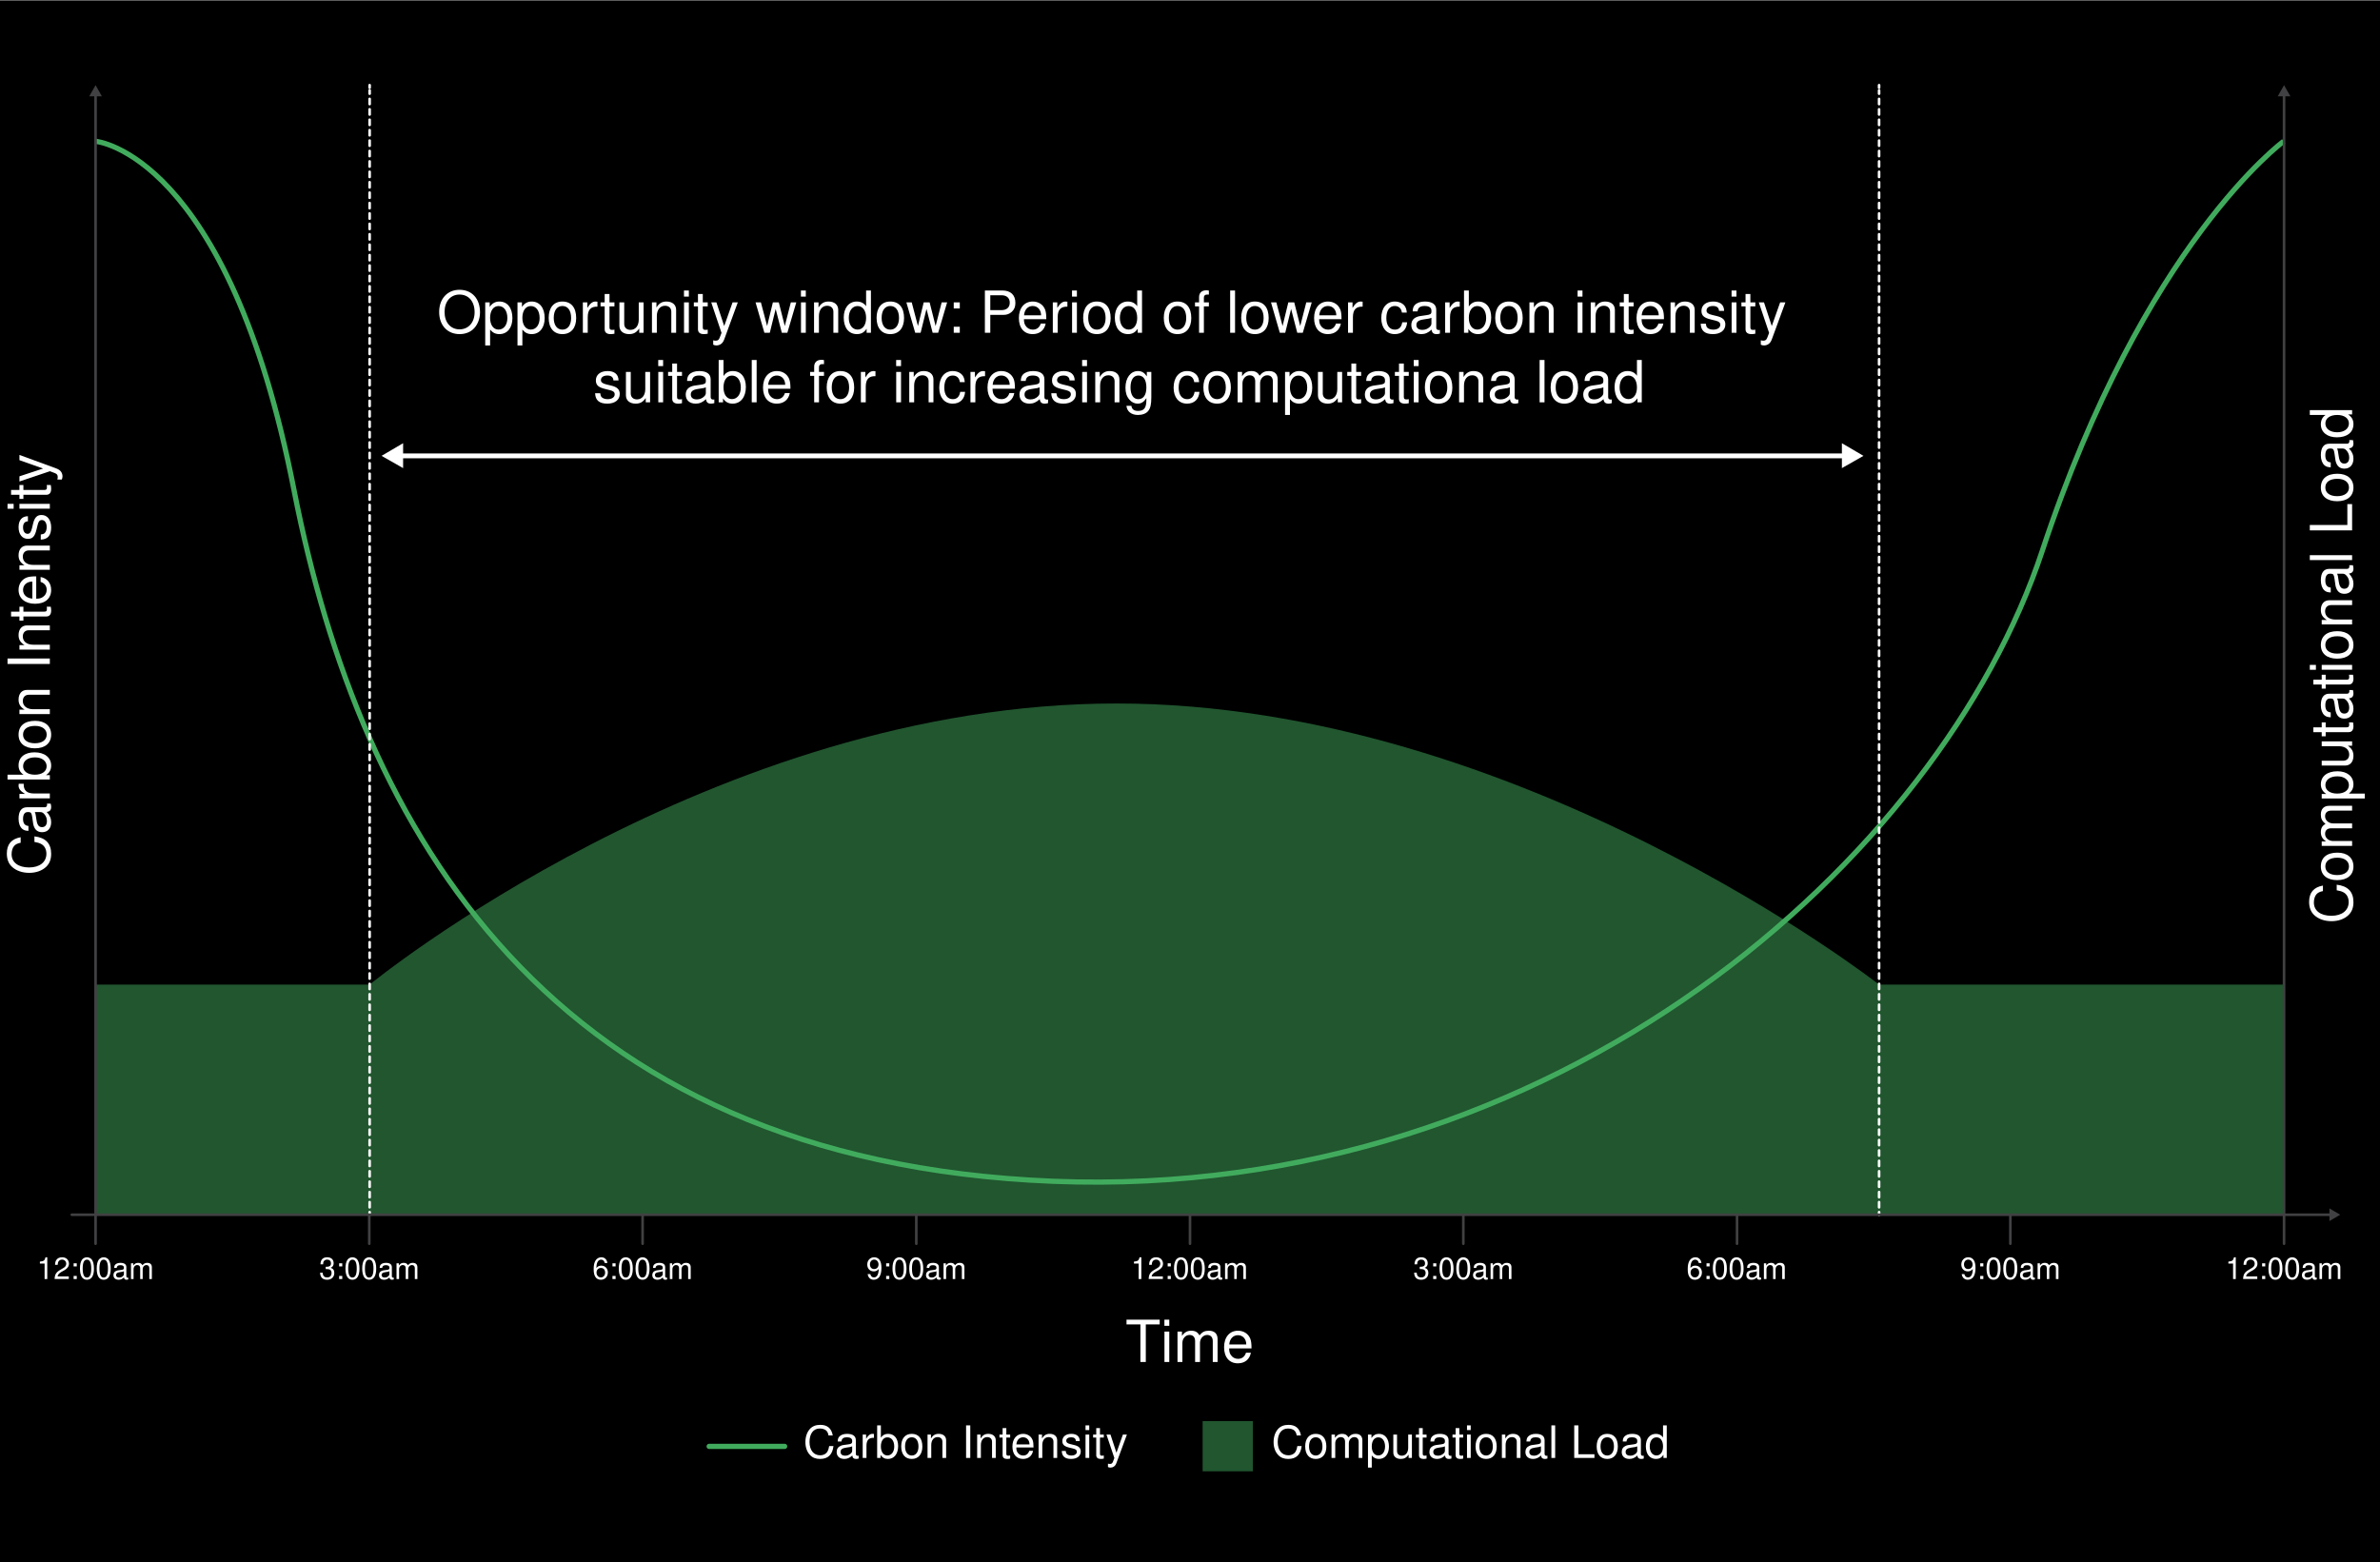
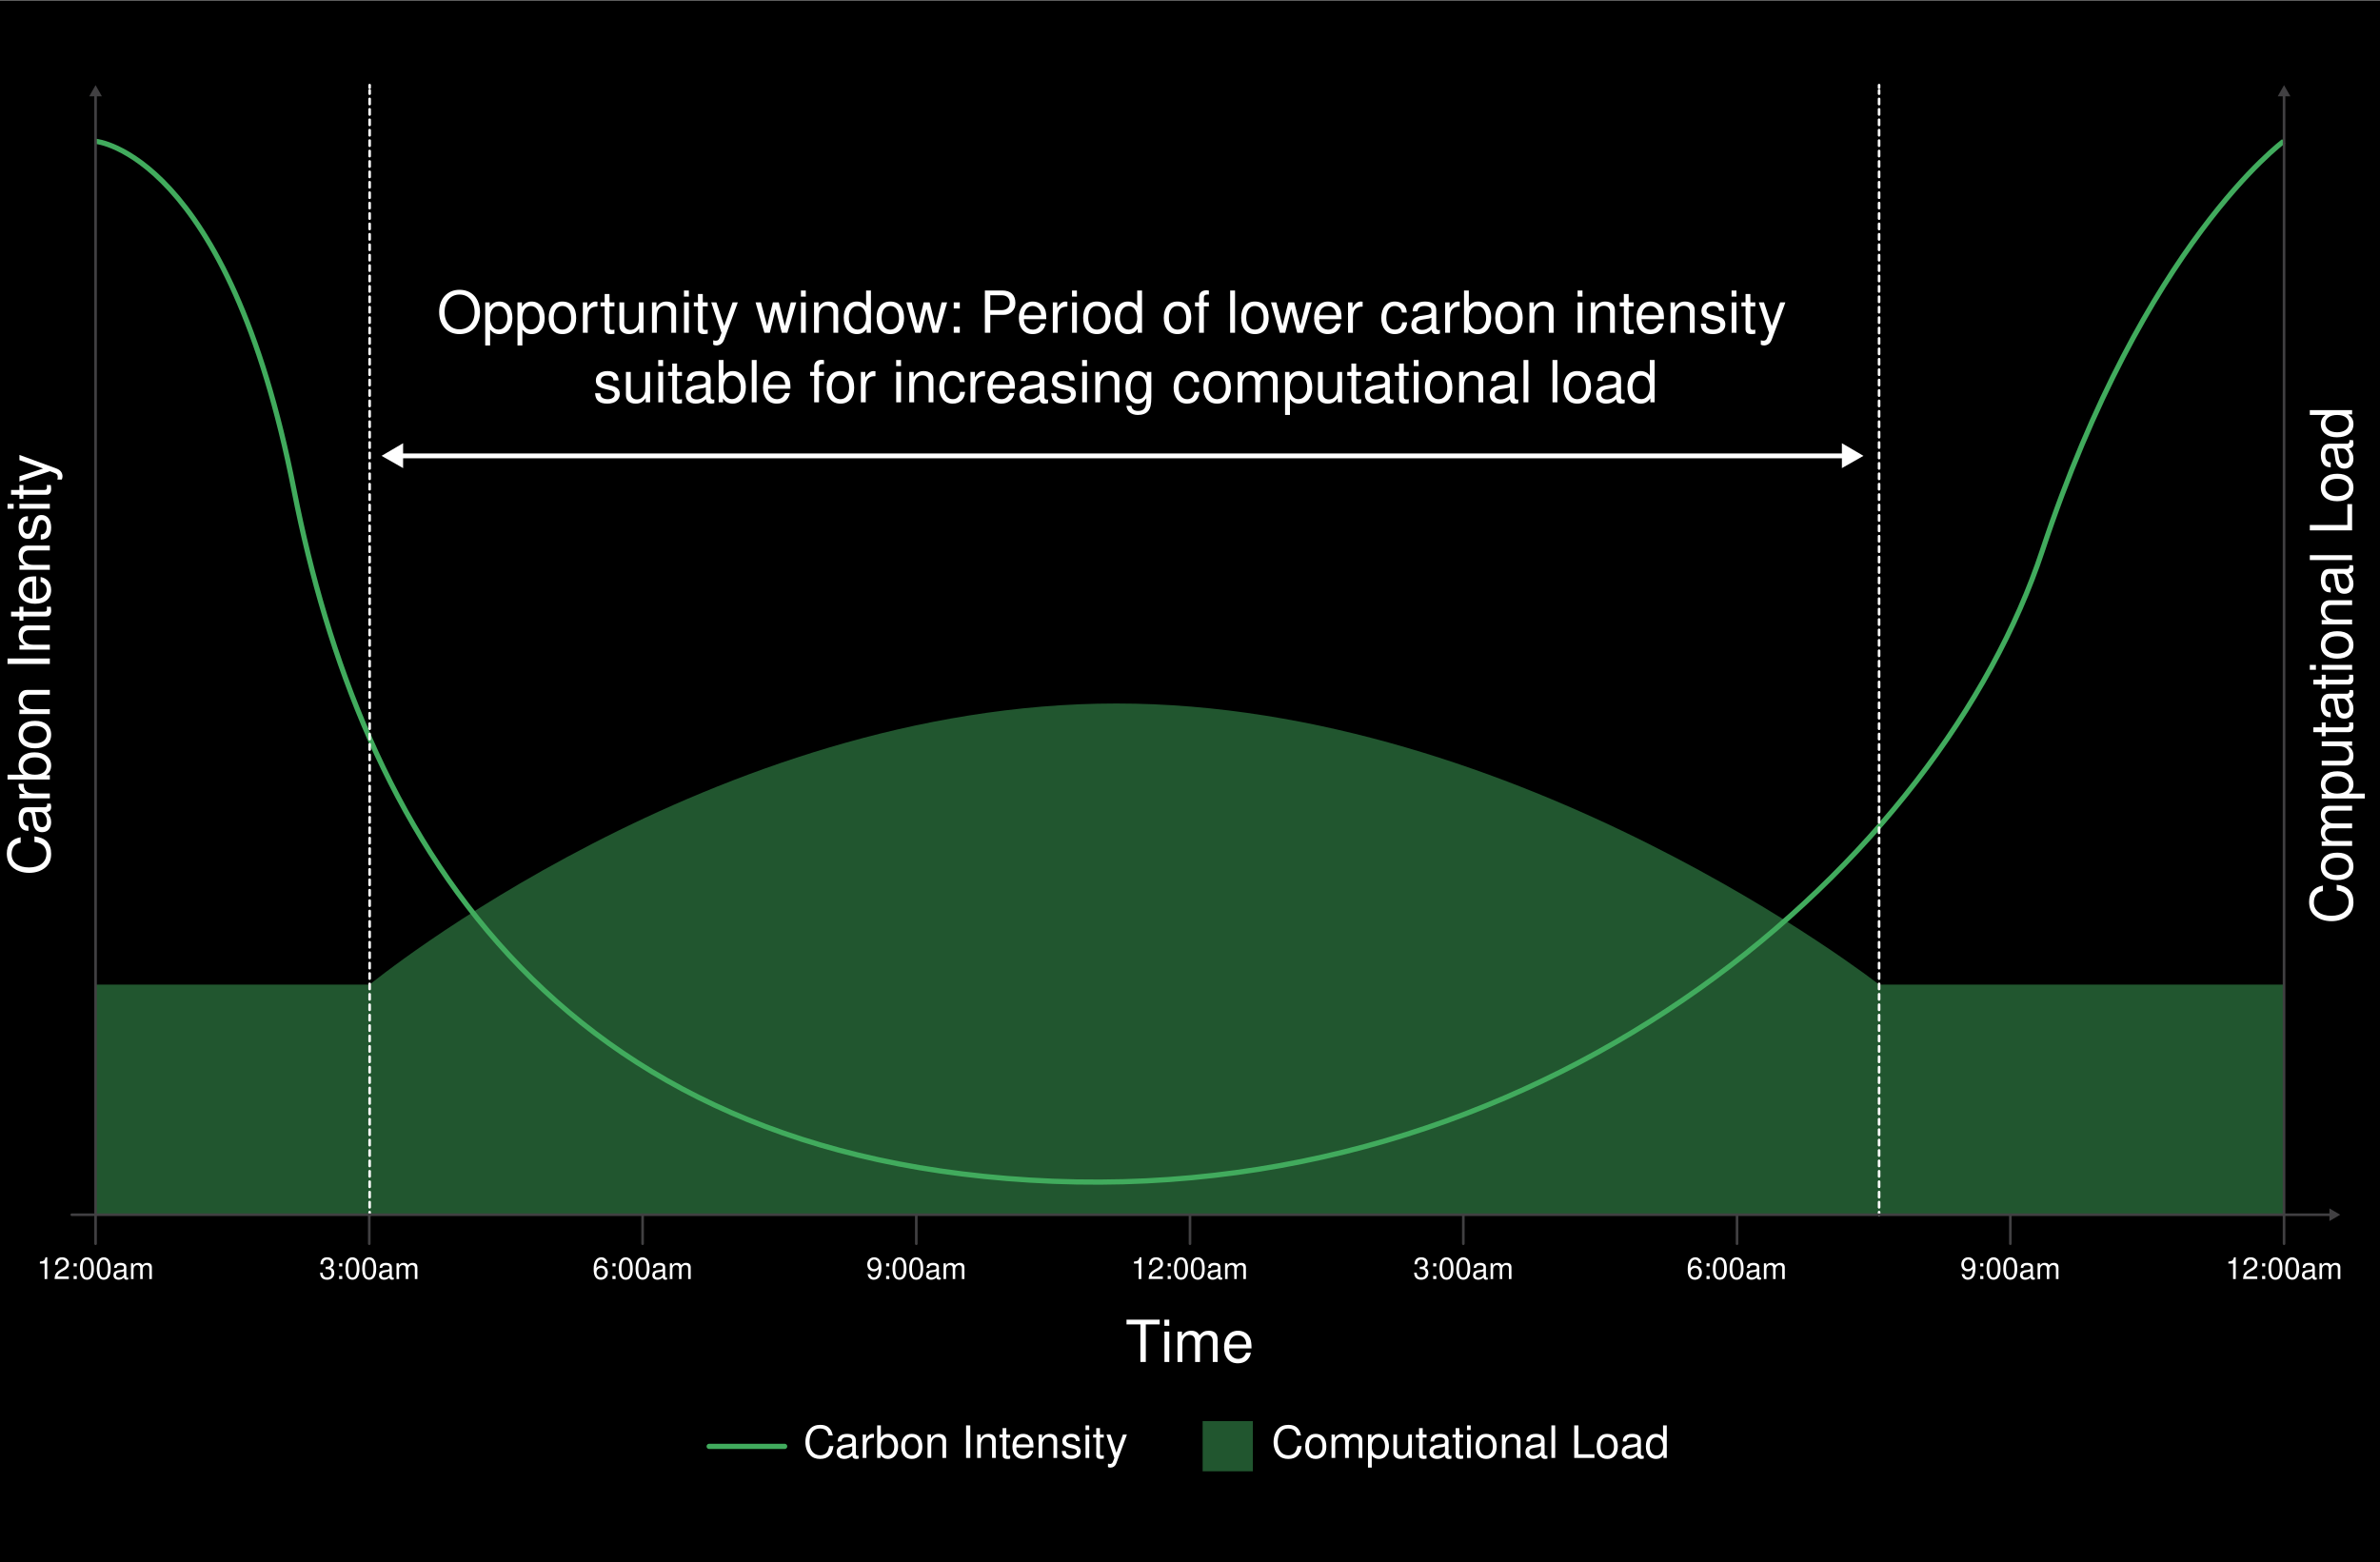
<svg xmlns="http://www.w3.org/2000/svg" id="Layer_1" version="1.1" viewBox="0 0 640 420">
  <defs>
    <style>
      .st0 {
-         font-size: 8.1px;
-       }
- 
-       .st0, .st1, .st2 {
+         font-size: 15.6px;
+       }
+ 
+       .st0, .st1, .st2, .st3, .st4 {
+         isolation: isolate;
+       }
+ 
+       .st0, .st1, .st5, .st4 {
+         fill: #fff;
+       }
+ 
+       .st0, .st1, .st4 {
        font-family: Helvetica, Helvetica;
      }

-       .st0, .st1, .st2, .st3 {
-         fill: #fff;
-       }
- 
-       .st4 {
-         stroke-dasharray: 1.4 1.4 1.4 1.4;
-       }
- 
-       .st4, .st5, .st6, .st7, .st8, .st9, .st10 {
+       .st6 {
+         stroke-dasharray: 1.4 1.4;
+       }
+ 
+       .st6, .st7, .st8, .st9, .st10, .st11, .st12 {
        fill: none;
        stroke-miterlimit: 10;
      }

-       .st4, .st5, .st7, .st8, .st9, .st10 {
+       .st6, .st7, .st9, .st10, .st11, .st12 {
        stroke-linecap: round;
      }

-       .st4, .st5, .st8, .st9 {
+       .st6, .st7, .st10, .st11 {
        stroke-width: .7px;
      }

-       .st4, .st7, .st8, .st9 {
+       .st6, .st9, .st10, .st11 {
        stroke: #fff;
      }

-       .st11 {
+       .st1 {
+         font-size: 8.1px;
+       }
+ 
+       .st13 {
        fill: #414042;
      }

-       .st5 {
+       .st7 {
        stroke: #414042;
      }

-       .st6, .st10 {
+       .st8, .st12 {
        stroke: #41ab5d;
        stroke-width: 1.4px;
      }

-       .st7 {
-         stroke-width: 1.3px;
-       }
- 
-       .st12 {
+       .st2 {
        fill: #41ab5d;
        opacity: .5;
      }

-       .st1 {
+       .st9 {
+         stroke-width: 1.3px;
+       }
+ 
+       .st4 {
        font-size: 12px;
      }

-       .st2 {
-         font-size: 15.6px;
-       }
- 
-       .st9 {
-         stroke-dasharray: 1.4 1.4;
+       .st11 {
+         stroke-dasharray: 1.4 1.4 1.4 1.4;
      }
    </style>
  </defs>
-   <rect x="0" y=".1" width="640" height="420" />
+   <rect y=".1" width="640" height="420" />
  <g>
    <g>
      <g>
-         <line class="st10" x1="190.7" y1="389" x2="211" y2="389" />
-         <text class="st1" transform="translate(216 392.1)">
-           <tspan x="0" y="0">Carbon Intensity</tspan>
-         </text>
-       </g>
-       <g>
-         <text class="st1" transform="translate(341.9 392.1)">
-           <tspan x="0" y="0">Computational Load</tspan>
-         </text>
-         <rect class="st12" x="323.4" y="382.2" width="13.5" height="13.5" />
+         <line class="st12" x1="190.7" y1="389" x2="211" y2="389" />
+         <g class="st3">
+           <text class="st4" transform="translate(216 392.1)">
+             <tspan x="0" y="0">Carbon Intensity</tspan>
+           </text>
+         </g>
+       </g>
+       <g>
+         <g class="st3">
+           <text class="st4" transform="translate(341.9 392.1)">
+             <tspan x="0" y="0">Computational Load</tspan>
+           </text>
+         </g>
+         <rect class="st2" x="323.4" y="382.2" width="13.5" height="13.5" />
      </g>
    </g>
    <g>
-       <path class="st6" d="M25.7,38s35.6,3,53.4,94c17.9,91.1,68.4,180.3,204.1,185.7,135.7,5.4,238.7-86.9,266-169.6,27.4-82.7,64.9-110.1,64.9-110.1" />
-       <path class="st12" d="M505.3,264.8s-96.6-75.6-205.1-75.6-200.8,75.6-200.8,75.6H25.7v61.9h588.5v-61.9h-108.9Z" />
-       <g>
-         <line class="st5" x1="25.7" y1="334.5" x2="25.7" y2="25.4" />
-         <polygon class="st11" points="27.4 25.9 25.7 22.9 24 25.9 27.4 25.9" />
-       </g>
-       <g>
-         <line class="st8" x1="99.4" y1="326.7" x2="99.4" y2="326" />
-         <line class="st9" x1="99.4" y1="324.7" x2="99.4" y2="322.6" />
-         <line class="st4" x1="99.4" y1="322" x2="99.4" y2="24.3" />
-         <line class="st8" x1="99.4" y1="23.6" x2="99.4" y2="22.9" />
-       </g>
-       <g>
-         <line class="st8" x1="505.3" y1="326.7" x2="505.3" y2="326" />
-         <line class="st9" x1="505.3" y1="324.7" x2="505.3" y2="322.6" />
-         <line class="st4" x1="505.3" y1="322" x2="505.3" y2="24.3" />
-         <line class="st8" x1="505.3" y1="23.6" x2="505.3" y2="22.9" />
-       </g>
-       <line class="st5" x1="99.3" y1="334.5" x2="99.3" y2="326.7" />
-       <line class="st5" x1="172.8" y1="334.5" x2="172.8" y2="326.7" />
-       <line class="st5" x1="246.4" y1="334.5" x2="246.4" y2="326.7" />
-       <line class="st5" x1="320" y1="334.5" x2="320" y2="326.7" />
-       <line class="st5" x1="393.5" y1="334.5" x2="393.5" y2="326.7" />
-       <line class="st5" x1="467.1" y1="334.5" x2="467.1" y2="326.7" />
-       <g>
-         <line class="st5" x1="19.3" y1="326.7" x2="626.9" y2="326.7" />
-         <polygon class="st11" points="626.4 328.4 629.3 326.7 626.4 325 626.4 328.4" />
-       </g>
-       <g>
-         <line class="st5" x1="614.2" y1="334.5" x2="614.2" y2="25.4" />
-         <polygon class="st11" points="615.9 25.9 614.2 22.9 612.5 25.9 615.9 25.9" />
-       </g>
-       <text class="st0" transform="translate(9.9 344)">
-         <tspan x="0" y="0">12:00am</tspan>
-       </text>
-       <text class="st0" transform="translate(85.8 344)">
-         <tspan x="0" y="0">3:00am</tspan>
-       </text>
-       <text class="st0" transform="translate(159.3 344)">
-         <tspan x="0" y="0">6:00am</tspan>
-       </text>
-       <text class="st0" transform="translate(232.9 344)">
-         <tspan x="0" y="0">9:00am</tspan>
-       </text>
-       <text class="st0" transform="translate(304.1 344)">
-         <tspan x="0" y="0">12:00am</tspan>
-       </text>
-       <text class="st0" transform="translate(380 344)">
-         <tspan x="0" y="0">3:00am</tspan>
-       </text>
-       <text class="st0" transform="translate(453.5 344)">
-         <tspan x="0" y="0">6:00am</tspan>
-       </text>
-       <text class="st0" transform="translate(527.1 344)">
-         <tspan x="0" y="0">9:00am</tspan>
-       </text>
-       <line class="st5" x1="540.6" y1="334.5" x2="540.6" y2="326.7" />
-       <text class="st0" transform="translate(598.4 344)">
-         <tspan x="0" y="0">12:00am</tspan>
-       </text>
-       <text class="st2" transform="translate(13.4 235.5) rotate(-90)">
-         <tspan x="0" y="0">Carbon Intensity</tspan>
-       </text>
-       <text class="st2" transform="translate(632.5 248.5) rotate(-90)">
-         <tspan x="0" y="0">Computational Load</tspan>
-       </text>
-       <text class="st2" transform="translate(302.6 366.3)">
-         <tspan x="0" y="0">Time</tspan>
-       </text>
-       <text class="st2" transform="translate(117.5 89.5)">
-         <tspan x="0" y="0">Opportunity window: Period of lower carbon intensity </tspan>
-         <tspan x="42" y="18.7">suitable for increasing computationa load</tspan>
-       </text>
-       <g>
-         <line class="st7" x1="496.3" y1="122.6" x2="107.4" y2="122.6" />
-         <polygon class="st3" points="495.3 119.2 501.1 122.6 495.3 125.9 495.3 119.2" />
-         <polygon class="st3" points="108.4 119.2 102.6 122.6 108.4 125.9 108.4 119.2" />
+       <path class="st8" d="M25.7,38s35.6,3,53.4,94c17.9,91.1,68.4,180.3,204.1,185.7,135.7,5.4,238.7-86.9,266-169.6,27.4-82.7,64.9-110.1,64.9-110.1" />
+       <path class="st2" d="M505.3,264.8s-96.6-75.6-205.1-75.6-200.8,75.6-200.8,75.6H25.7v61.9h588.5v-61.9h-108.9Z" />
+       <g>
+         <line class="st7" x1="25.7" y1="334.5" x2="25.7" y2="25.4" />
+         <polygon class="st13" points="27.4 25.9 25.7 22.9 24 25.9 27.4 25.9" />
+       </g>
+       <g>
+         <line class="st10" x1="99.4" y1="326.7" x2="99.4" y2="326" />
+         <line class="st6" x1="99.4" y1="324.7" x2="99.4" y2="322.6" />
+         <line class="st11" x1="99.4" y1="322" x2="99.4" y2="24.3" />
+         <line class="st10" x1="99.4" y1="23.6" x2="99.4" y2="22.9" />
+       </g>
+       <g>
+         <line class="st10" x1="505.3" y1="326.7" x2="505.3" y2="326" />
+         <line class="st6" x1="505.3" y1="324.7" x2="505.3" y2="322.6" />
+         <line class="st11" x1="505.3" y1="322" x2="505.3" y2="24.3" />
+         <line class="st10" x1="505.3" y1="23.6" x2="505.3" y2="22.9" />
+       </g>
+       <line class="st7" x1="99.3" y1="334.5" x2="99.3" y2="326.7" />
+       <line class="st7" x1="172.8" y1="334.5" x2="172.8" y2="326.7" />
+       <line class="st7" x1="246.4" y1="334.5" x2="246.4" y2="326.7" />
+       <line class="st7" x1="320" y1="334.5" x2="320" y2="326.7" />
+       <line class="st7" x1="393.5" y1="334.5" x2="393.5" y2="326.7" />
+       <line class="st7" x1="467.1" y1="334.5" x2="467.1" y2="326.7" />
+       <g>
+         <line class="st7" x1="19.3" y1="326.7" x2="626.9" y2="326.7" />
+         <polygon class="st13" points="626.4 328.4 629.3 326.7 626.4 325 626.4 328.4" />
+       </g>
+       <g>
+         <line class="st7" x1="614.2" y1="334.5" x2="614.2" y2="25.4" />
+         <polygon class="st13" points="615.9 25.9 614.2 22.9 612.5 25.9 615.9 25.9" />
+       </g>
+       <g class="st3">
+         <text class="st1" transform="translate(9.9 344)">
+           <tspan x="0" y="0">12:00am</tspan>
+         </text>
+       </g>
+       <g class="st3">
+         <text class="st1" transform="translate(85.8 344)">
+           <tspan x="0" y="0">3:00am</tspan>
+         </text>
+       </g>
+       <g class="st3">
+         <text class="st1" transform="translate(159.3 344)">
+           <tspan x="0" y="0">6:00am</tspan>
+         </text>
+       </g>
+       <g class="st3">
+         <text class="st1" transform="translate(232.9 344)">
+           <tspan x="0" y="0">9:00am</tspan>
+         </text>
+       </g>
+       <g class="st3">
+         <text class="st1" transform="translate(304.1 344)">
+           <tspan x="0" y="0">12:00am</tspan>
+         </text>
+       </g>
+       <g class="st3">
+         <text class="st1" transform="translate(380 344)">
+           <tspan x="0" y="0">3:00am</tspan>
+         </text>
+       </g>
+       <g class="st3">
+         <text class="st1" transform="translate(453.5 344)">
+           <tspan x="0" y="0">6:00am</tspan>
+         </text>
+       </g>
+       <g class="st3">
+         <text class="st1" transform="translate(527.1 344)">
+           <tspan x="0" y="0">9:00am</tspan>
+         </text>
+       </g>
+       <line class="st7" x1="540.6" y1="334.5" x2="540.6" y2="326.7" />
+       <g class="st3">
+         <text class="st1" transform="translate(598.4 344)">
+           <tspan x="0" y="0">12:00am</tspan>
+         </text>
+       </g>
+       <g class="st3">
+         <text class="st0" transform="translate(13.4 235.5) rotate(-90)">
+           <tspan x="0" y="0">Carbon Intensity</tspan>
+         </text>
+       </g>
+       <g class="st3">
+         <text class="st0" transform="translate(632.5 248.5) rotate(-90)">
+           <tspan x="0" y="0">Computational Load</tspan>
+         </text>
+       </g>
+       <g class="st3">
+         <text class="st0" transform="translate(302.6 366.3)">
+           <tspan x="0" y="0">Time</tspan>
+         </text>
+       </g>
+       <g class="st3">
+         <text class="st0" transform="translate(117.5 89.5)">
+           <tspan x="0" y="0">Opportunity window: Period of lower carbon intensity </tspan>
+         </text>
+         <text class="st0" transform="translate(159.5 108.2)">
+           <tspan x="0" y="0">suitable for increasing computational load</tspan>
+         </text>
+       </g>
+       <g>
+         <line class="st9" x1="496.3" y1="122.6" x2="107.4" y2="122.6" />
+         <polygon class="st5" points="495.3 119.2 501.1 122.6 495.3 125.9 495.3 119.2" />
+         <polygon class="st5" points="108.4 119.2 102.6 122.6 108.4 125.9 108.4 119.2" />
      </g>
    </g>
  </g>
</svg>
